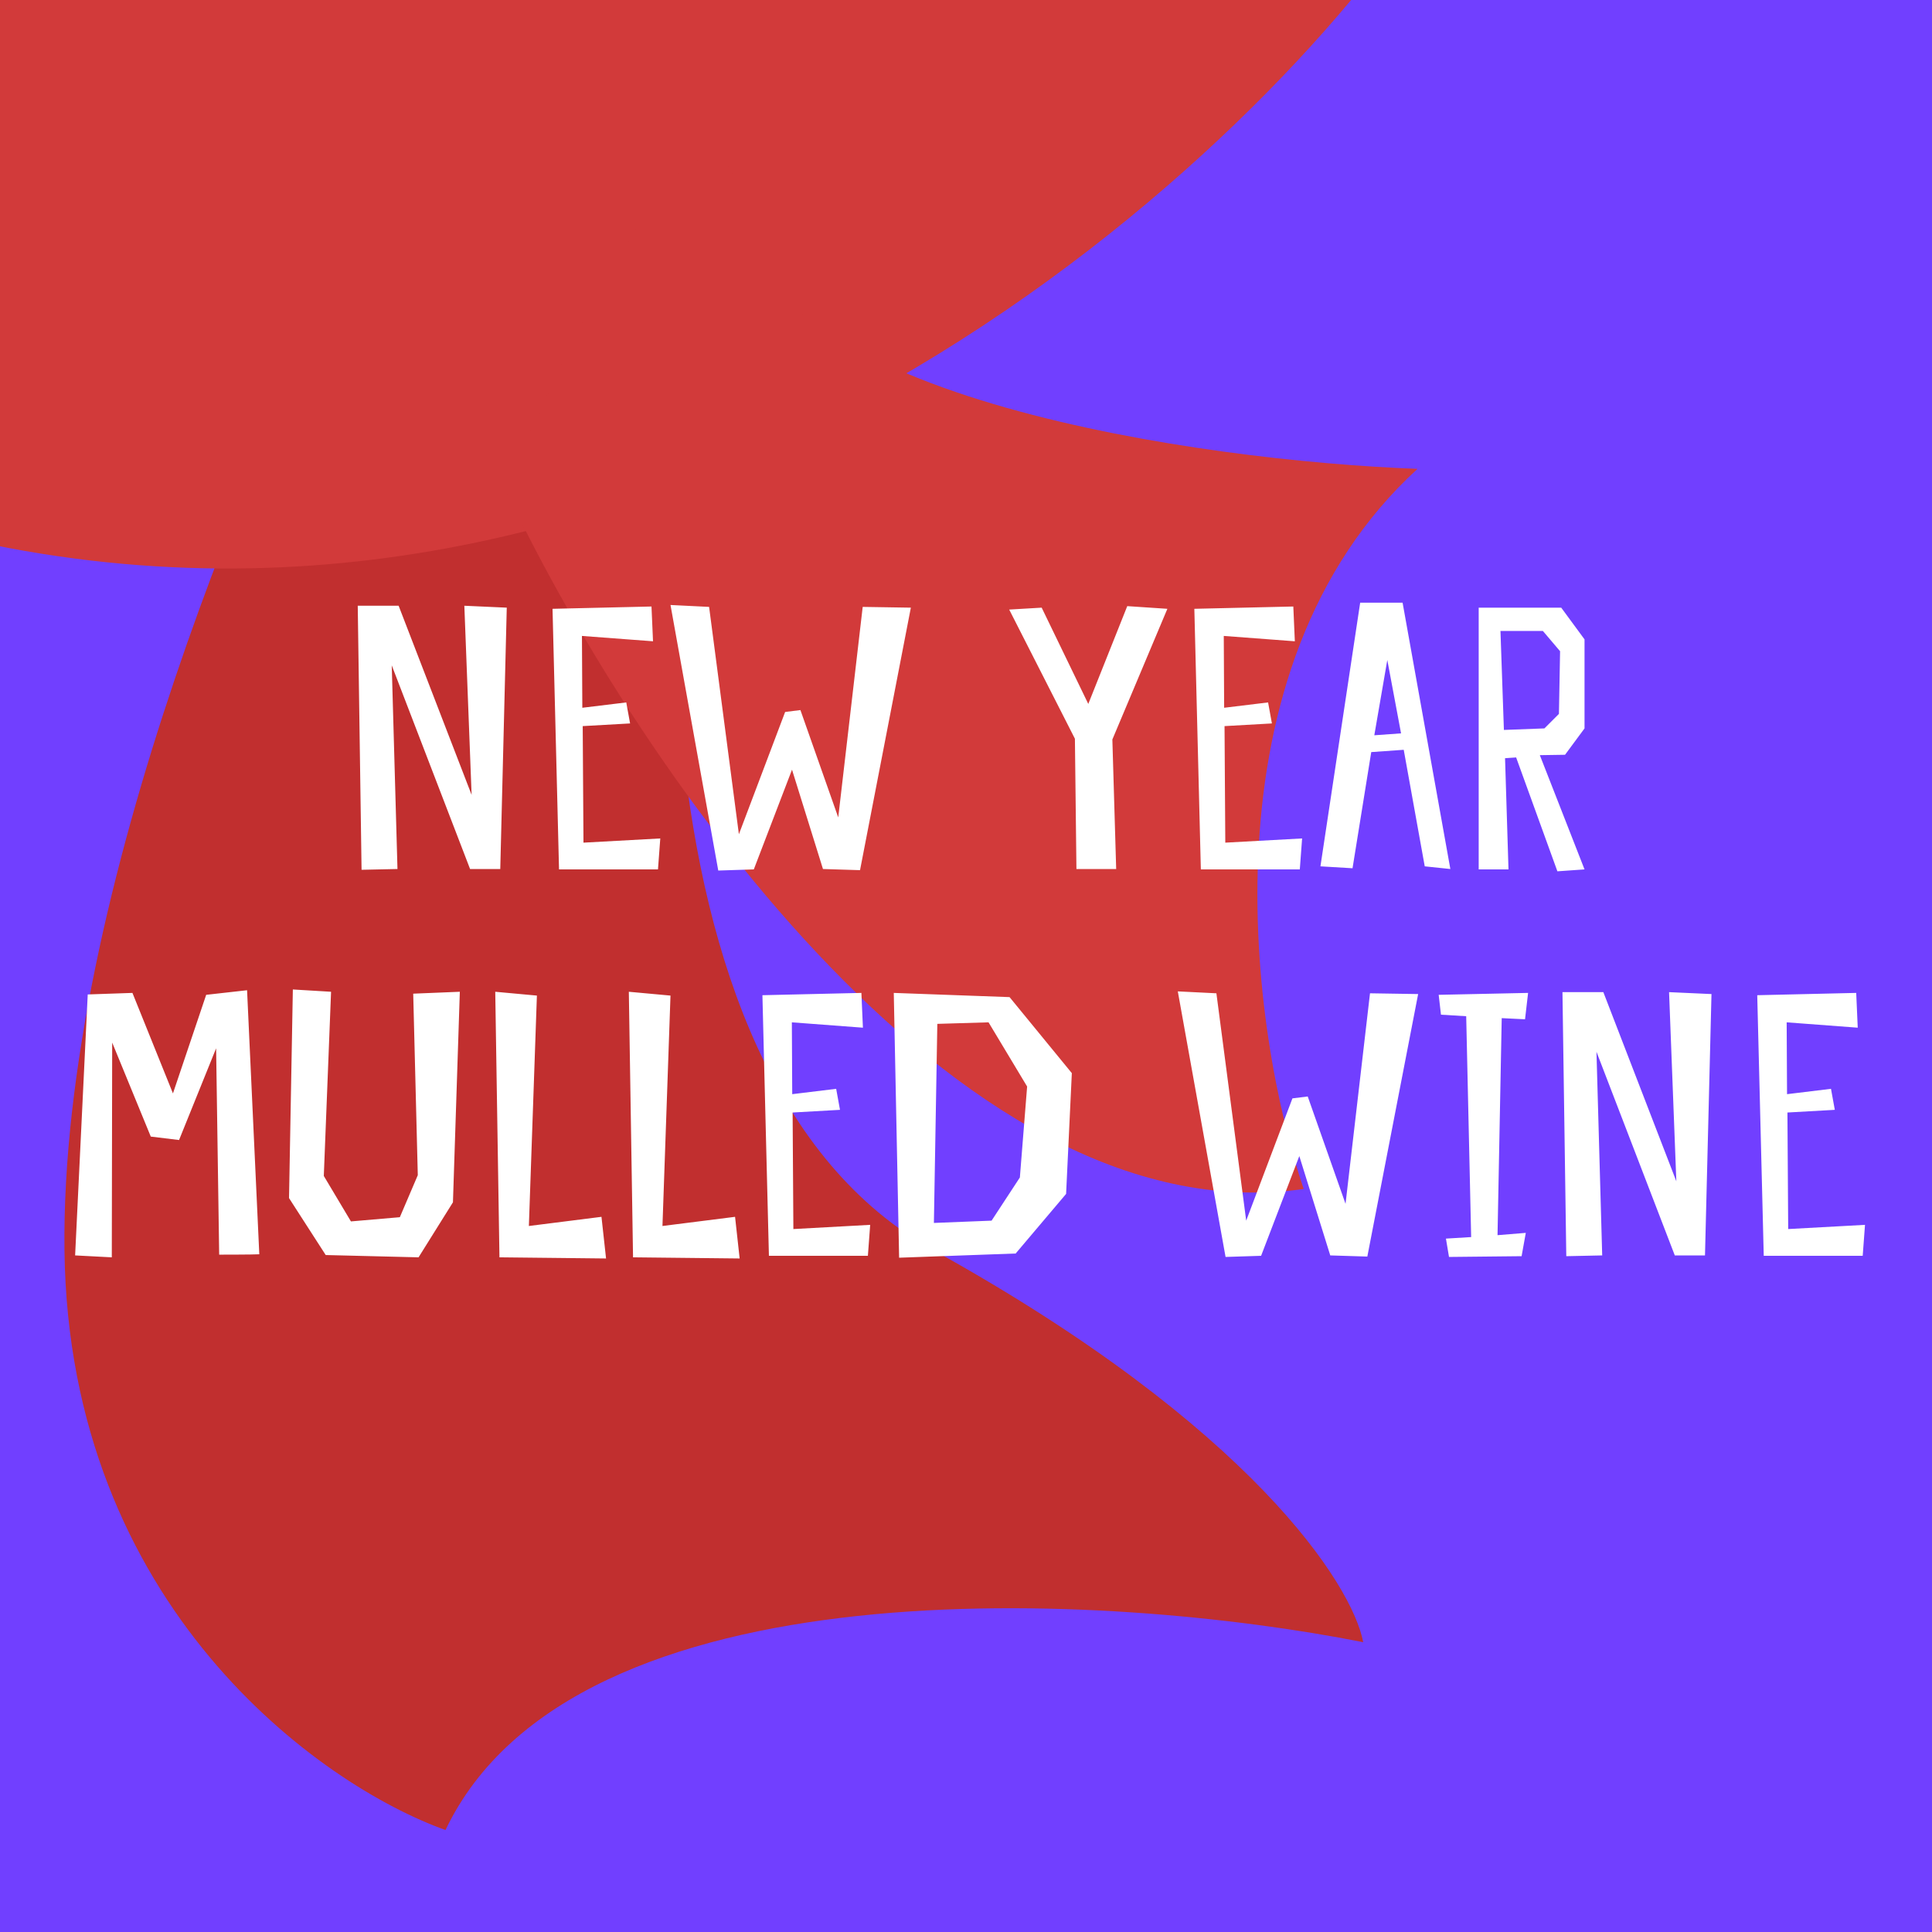
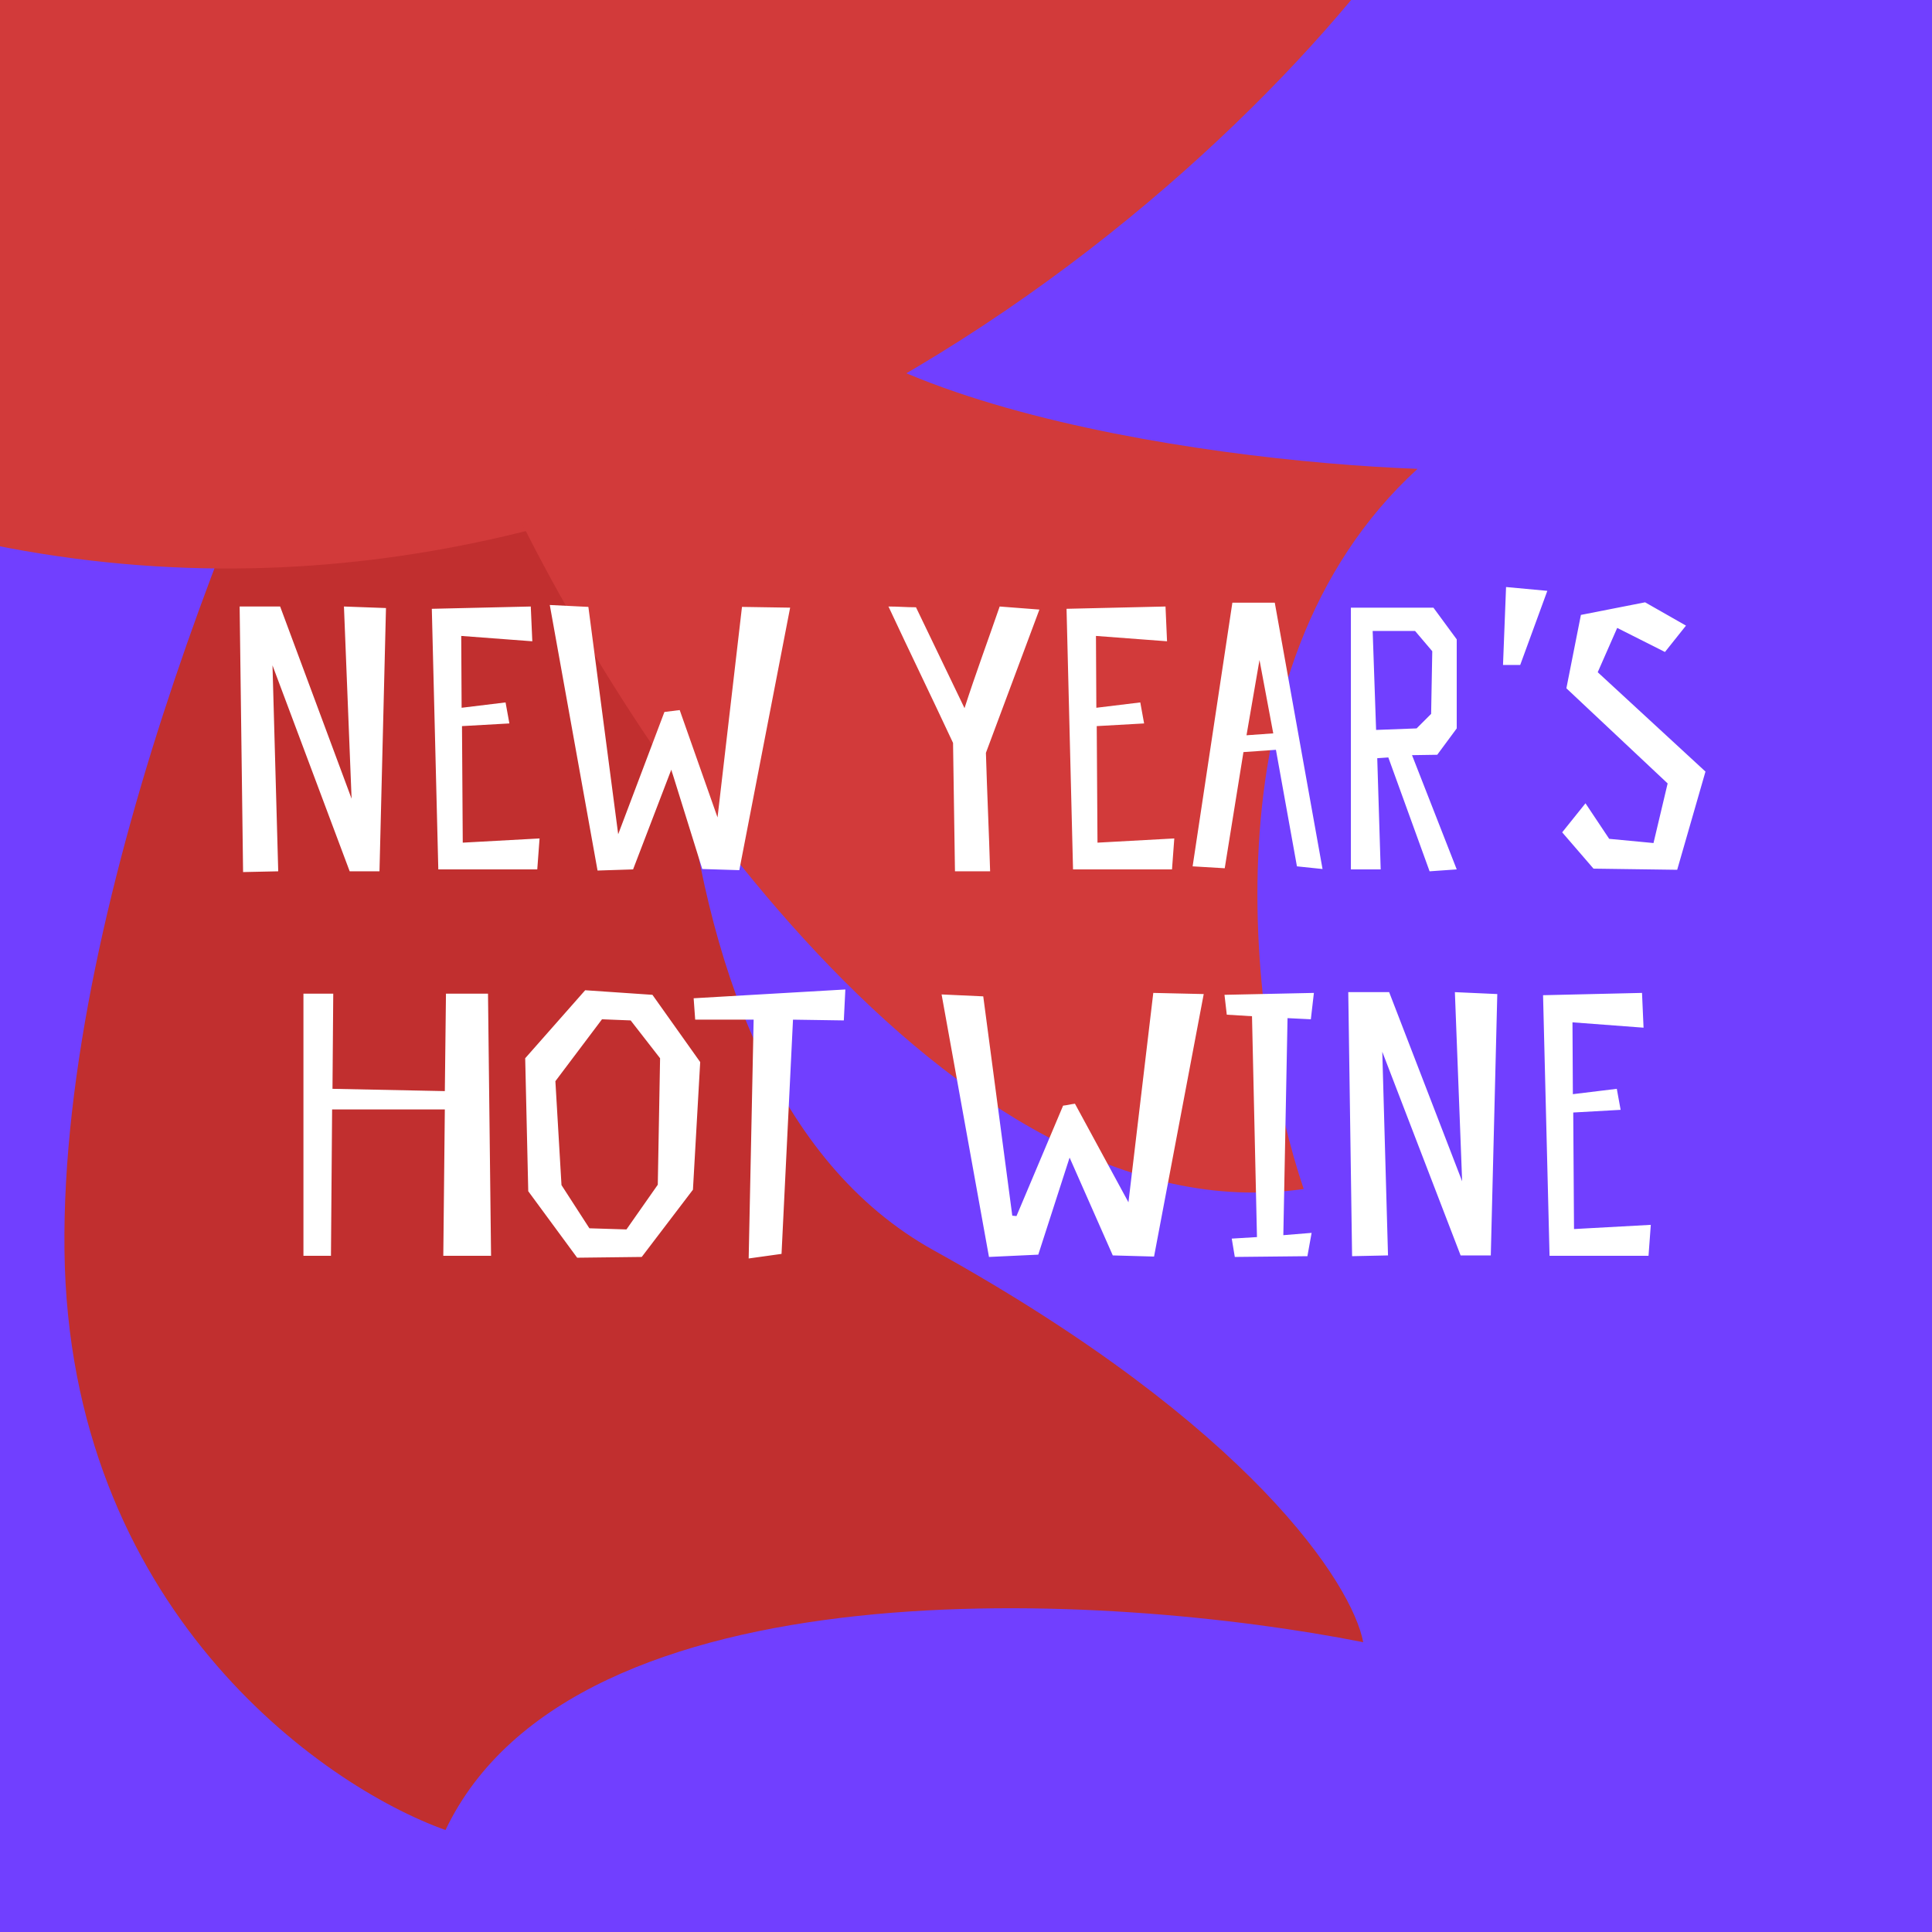
<svg xmlns="http://www.w3.org/2000/svg" width="180" height="180" viewBox="0 0 180 180" fill="none">
  <g clip-path="url(#clip0_874_2368)">
    <rect width="180" height="180" fill="#713FFF" />
    <path d="M87.006 116.5C57.406 100.1 61.006 42 66.506 15L34.006 21.5C24.506 39.333 5.606 83.3 6.006 116.5C6.406 149.7 29.84 166.333 41.506 170.5C53.506 145.3 103.506 148.333 127.006 153C126.006 147.667 116.606 132.9 87.006 116.5Z" fill="#C12F2F" />
    <path d="M-13.174 47.5C54.026 69.1 110.159 21.5 129.826 -5L-8.174 -9C-37.841 0.833 -80.374 25.9 -13.174 47.5Z" fill="#D23A3A" />
    <path d="M121.462 110.775C88.684 115.478 58.232 69.296 47.103 45.618C53.605 29.956 67.111 2.914 69.116 20.036C71.121 37.158 111.92 42.934 132.069 43.682C111.718 62.302 116.518 96.169 121.462 110.775Z" fill="#D23A3A" />
-     <path d="M47.214 56.614L43.262 56.436L43.939 74.058L37.139 56.436H33.33L33.686 81.036L37.032 80.964L36.498 61.99L43.796 80.964H46.609L47.214 56.614ZM60.698 56.507L51.478 56.721L52.083 81H61.303L61.517 78.116L54.361 78.508L54.29 67.65L58.704 67.401L58.348 65.443L54.254 65.941L54.219 59.248L60.84 59.747L60.698 56.507ZM73.79 71.708L76.674 80.964L80.127 81.071L84.862 56.614L80.376 56.543L78.097 76.158L74.573 66.155L73.149 66.333L68.841 77.725L66.065 56.543L62.469 56.365L66.919 81.107L70.23 81L73.79 71.708ZM105.024 56.472L101.393 65.585L97.05 56.614L94.024 56.792L100.147 68.825L100.289 80.964H103.992L103.636 68.896L108.762 56.721L105.024 56.472ZM120.495 56.507L111.274 56.721L111.88 81H121.1L121.314 78.116L114.158 78.508L114.087 67.65L118.501 67.401L118.145 65.443L114.051 65.941L114.016 59.248L120.637 59.747L120.495 56.507ZM126.724 56.151L123.022 80.715L126.012 80.893L127.756 70.071L130.782 69.857L132.74 80.715L135.126 80.964L130.676 56.151H126.724ZM128.041 68.504L129.252 61.491L130.533 68.326L128.041 68.504ZM141.255 70.569L145.099 81.178L147.627 81L143.462 70.356L145.811 70.32L147.627 67.864V59.569L145.455 56.614H137.766V81H140.543L140.222 70.64L141.255 70.569ZM139.795 58.786H143.747L145.349 60.672L145.242 66.511L143.889 67.864L140.115 68.006L139.795 58.786ZM23.019 92.258L19.21 92.685L16.113 101.87L12.339 92.507L8.174 92.65L6.999 116.964L10.416 117.142L10.452 97.135L14.048 105.893L16.682 106.213L20.135 97.669L20.42 116.893C20.42 116.893 23.588 116.893 24.158 116.858L23.019 92.258ZM38.925 109.488L37.252 113.404L32.695 113.796L30.168 109.56L30.844 92.4L27.284 92.187L26.928 111.624L30.346 116.929L38.996 117.142L42.2 112.016L42.841 92.4L38.498 92.578L38.925 109.488ZM56.038 113.369L49.274 114.223L50.022 92.756L46.141 92.4L46.533 117.142L56.465 117.249L56.038 113.369ZM68.484 113.369L61.72 114.223L62.468 92.756L58.587 92.4L58.979 117.142L68.911 117.249L68.484 113.369ZM80.254 92.507L71.033 92.721L71.638 117H80.859L81.073 114.116L73.917 114.508L73.846 103.65L78.26 103.401L77.904 101.443L73.81 101.941L73.775 95.248L80.396 95.747L80.254 92.507ZM83.769 117.178L94.627 116.786L99.326 111.233L99.86 99.983L94.058 92.899L83.271 92.507L83.769 117.178ZM95.019 109.702L92.384 113.725L87.009 113.938L87.329 95.391L92.1 95.248L95.695 101.229L95.019 109.702ZM121.054 107.708L123.937 116.964L127.391 117.071L132.125 92.614L127.64 92.543L125.361 112.158L121.837 102.155L120.413 102.333L116.105 113.725L113.329 92.543L109.733 92.365L114.183 117.107L117.494 117L121.054 107.708ZM142.084 94.964L142.369 92.507L134.038 92.685L134.252 94.536L136.602 94.679L137.064 115.256L134.715 115.398L135 117.107L141.764 117.036L142.155 114.864L139.521 115.078L139.912 94.857L142.084 94.964ZM159.455 92.614L155.503 92.436L156.18 110.058L149.38 92.436H145.571L145.927 117.036L149.273 116.964L148.739 97.99L156.037 116.964H158.85L159.455 92.614ZM172.939 92.507L163.718 92.721L164.324 117H173.544L173.758 114.116L166.602 114.508L166.531 103.65L170.945 103.401L170.589 101.443L166.495 101.941L166.46 95.248L173.081 95.747L172.939 92.507Z" fill="white" />
+     <path d="M32.757 74.414L26.1 56.507H22.327L22.647 81.249L25.922 81.178L25.388 61.99L32.579 81.178H35.356L35.961 56.65L32.045 56.507L32.757 74.414ZM49.451 56.507L40.231 56.721L40.836 81H50.056L50.27 78.116L43.114 78.508L43.043 67.65L47.458 67.401L47.102 65.443L43.008 65.941L42.972 59.248L49.594 59.747L49.451 56.507ZM62.543 71.708L65.427 80.964L68.88 81.071L73.615 56.614L69.129 56.543L66.851 76.158L63.326 66.155L61.902 66.333L57.595 77.725L54.818 56.543L51.222 56.365L55.672 81.107L58.983 81L62.543 71.708ZM93.137 56.507C92.069 59.604 90.858 62.88 89.862 65.977L85.34 56.578C84.415 56.578 83.703 56.507 82.777 56.507C84.771 60.779 86.8 64.944 88.793 69.216L88.972 81.178H92.247C92.14 77.511 91.962 73.773 91.855 70.142L96.839 56.792L93.137 56.507ZM108.588 56.507L99.367 56.721L99.972 81H109.193L109.406 78.116L102.251 78.508L102.18 67.65L106.594 67.401L106.238 65.443L102.144 65.941L102.108 59.248L108.73 59.747L108.588 56.507ZM114.817 56.151L111.114 80.715L114.105 80.893L115.849 70.071L118.875 69.857L120.833 80.715L123.218 80.964L118.768 56.151H114.817ZM116.134 68.504L117.344 61.491L118.626 68.326L116.134 68.504ZM129.347 70.569L133.192 81.178L135.72 81L131.555 70.356L133.904 70.32L135.72 67.864V59.569L133.548 56.614H125.859V81H128.635L128.315 70.64L129.347 70.569ZM127.888 58.786H131.839L133.441 60.672L133.335 66.511L131.982 67.864L128.208 68.006L127.888 58.786ZM140.316 54.692L140.032 61.954H141.634L144.161 55.048L140.316 54.692ZM150.671 58.501L155.121 60.744L157.079 58.287L153.27 56.116L147.289 57.29L145.936 64.126L155.37 72.99L154.053 78.544L149.924 78.152L147.716 74.841L145.545 77.547L148.464 80.929L156.26 81.036L158.895 71.886L148.856 62.63L150.671 58.501ZM45.751 117L45.466 92.578H41.55L41.444 101.656L30.977 101.443L31.048 92.578H28.271V117H30.835L30.942 103.365H41.444L41.301 117H45.751ZM65.236 98.951L60.786 92.685L54.52 92.258L48.931 98.595L49.216 110.984L53.773 117.178L59.789 117.107L64.56 110.841L65.236 98.951ZM61.284 110.378L58.365 114.544L54.912 114.437L52.313 110.414L51.744 100.731L56.087 94.964L58.757 95.07L61.498 98.595L61.284 110.378ZM78.759 92.187L64.626 93.006L64.769 94.999H70.215L69.752 117.249L72.814 116.822L73.882 94.999L78.617 95.07L78.759 92.187ZM105.135 112.016L100.151 102.831C99.795 102.867 99.439 102.974 99.047 103.009L94.704 113.298L94.312 113.262L91.607 92.828L87.726 92.65L92.141 117.107L96.733 116.893L99.652 107.851L103.675 116.964L107.52 117.071L112.148 92.614L107.449 92.507L105.135 112.016ZM122.128 94.964L122.413 92.507L114.083 92.685L114.296 94.536L116.646 94.679L117.109 115.256L114.759 115.398L115.044 117.107L121.808 117.036L122.2 114.864L119.565 115.078L119.957 94.857L122.128 94.964ZM139.499 92.614L135.548 92.436L136.224 110.058L129.424 92.436H125.615L125.971 117.036L129.318 116.964L128.784 97.99L136.082 116.964H138.894L139.499 92.614ZM152.983 92.507L143.763 92.721L144.368 117H153.589L153.802 114.116L146.647 114.508L146.575 103.65L150.99 103.401L150.634 101.443L146.54 101.941L146.504 95.248L153.126 95.747L152.983 92.507Z" fill="white" />
  </g>
  <defs>
    <clipPath id="clip0_874_2368">
      <rect width="180" height="180" fill="white" />
    </clipPath>
  </defs>
</svg>
